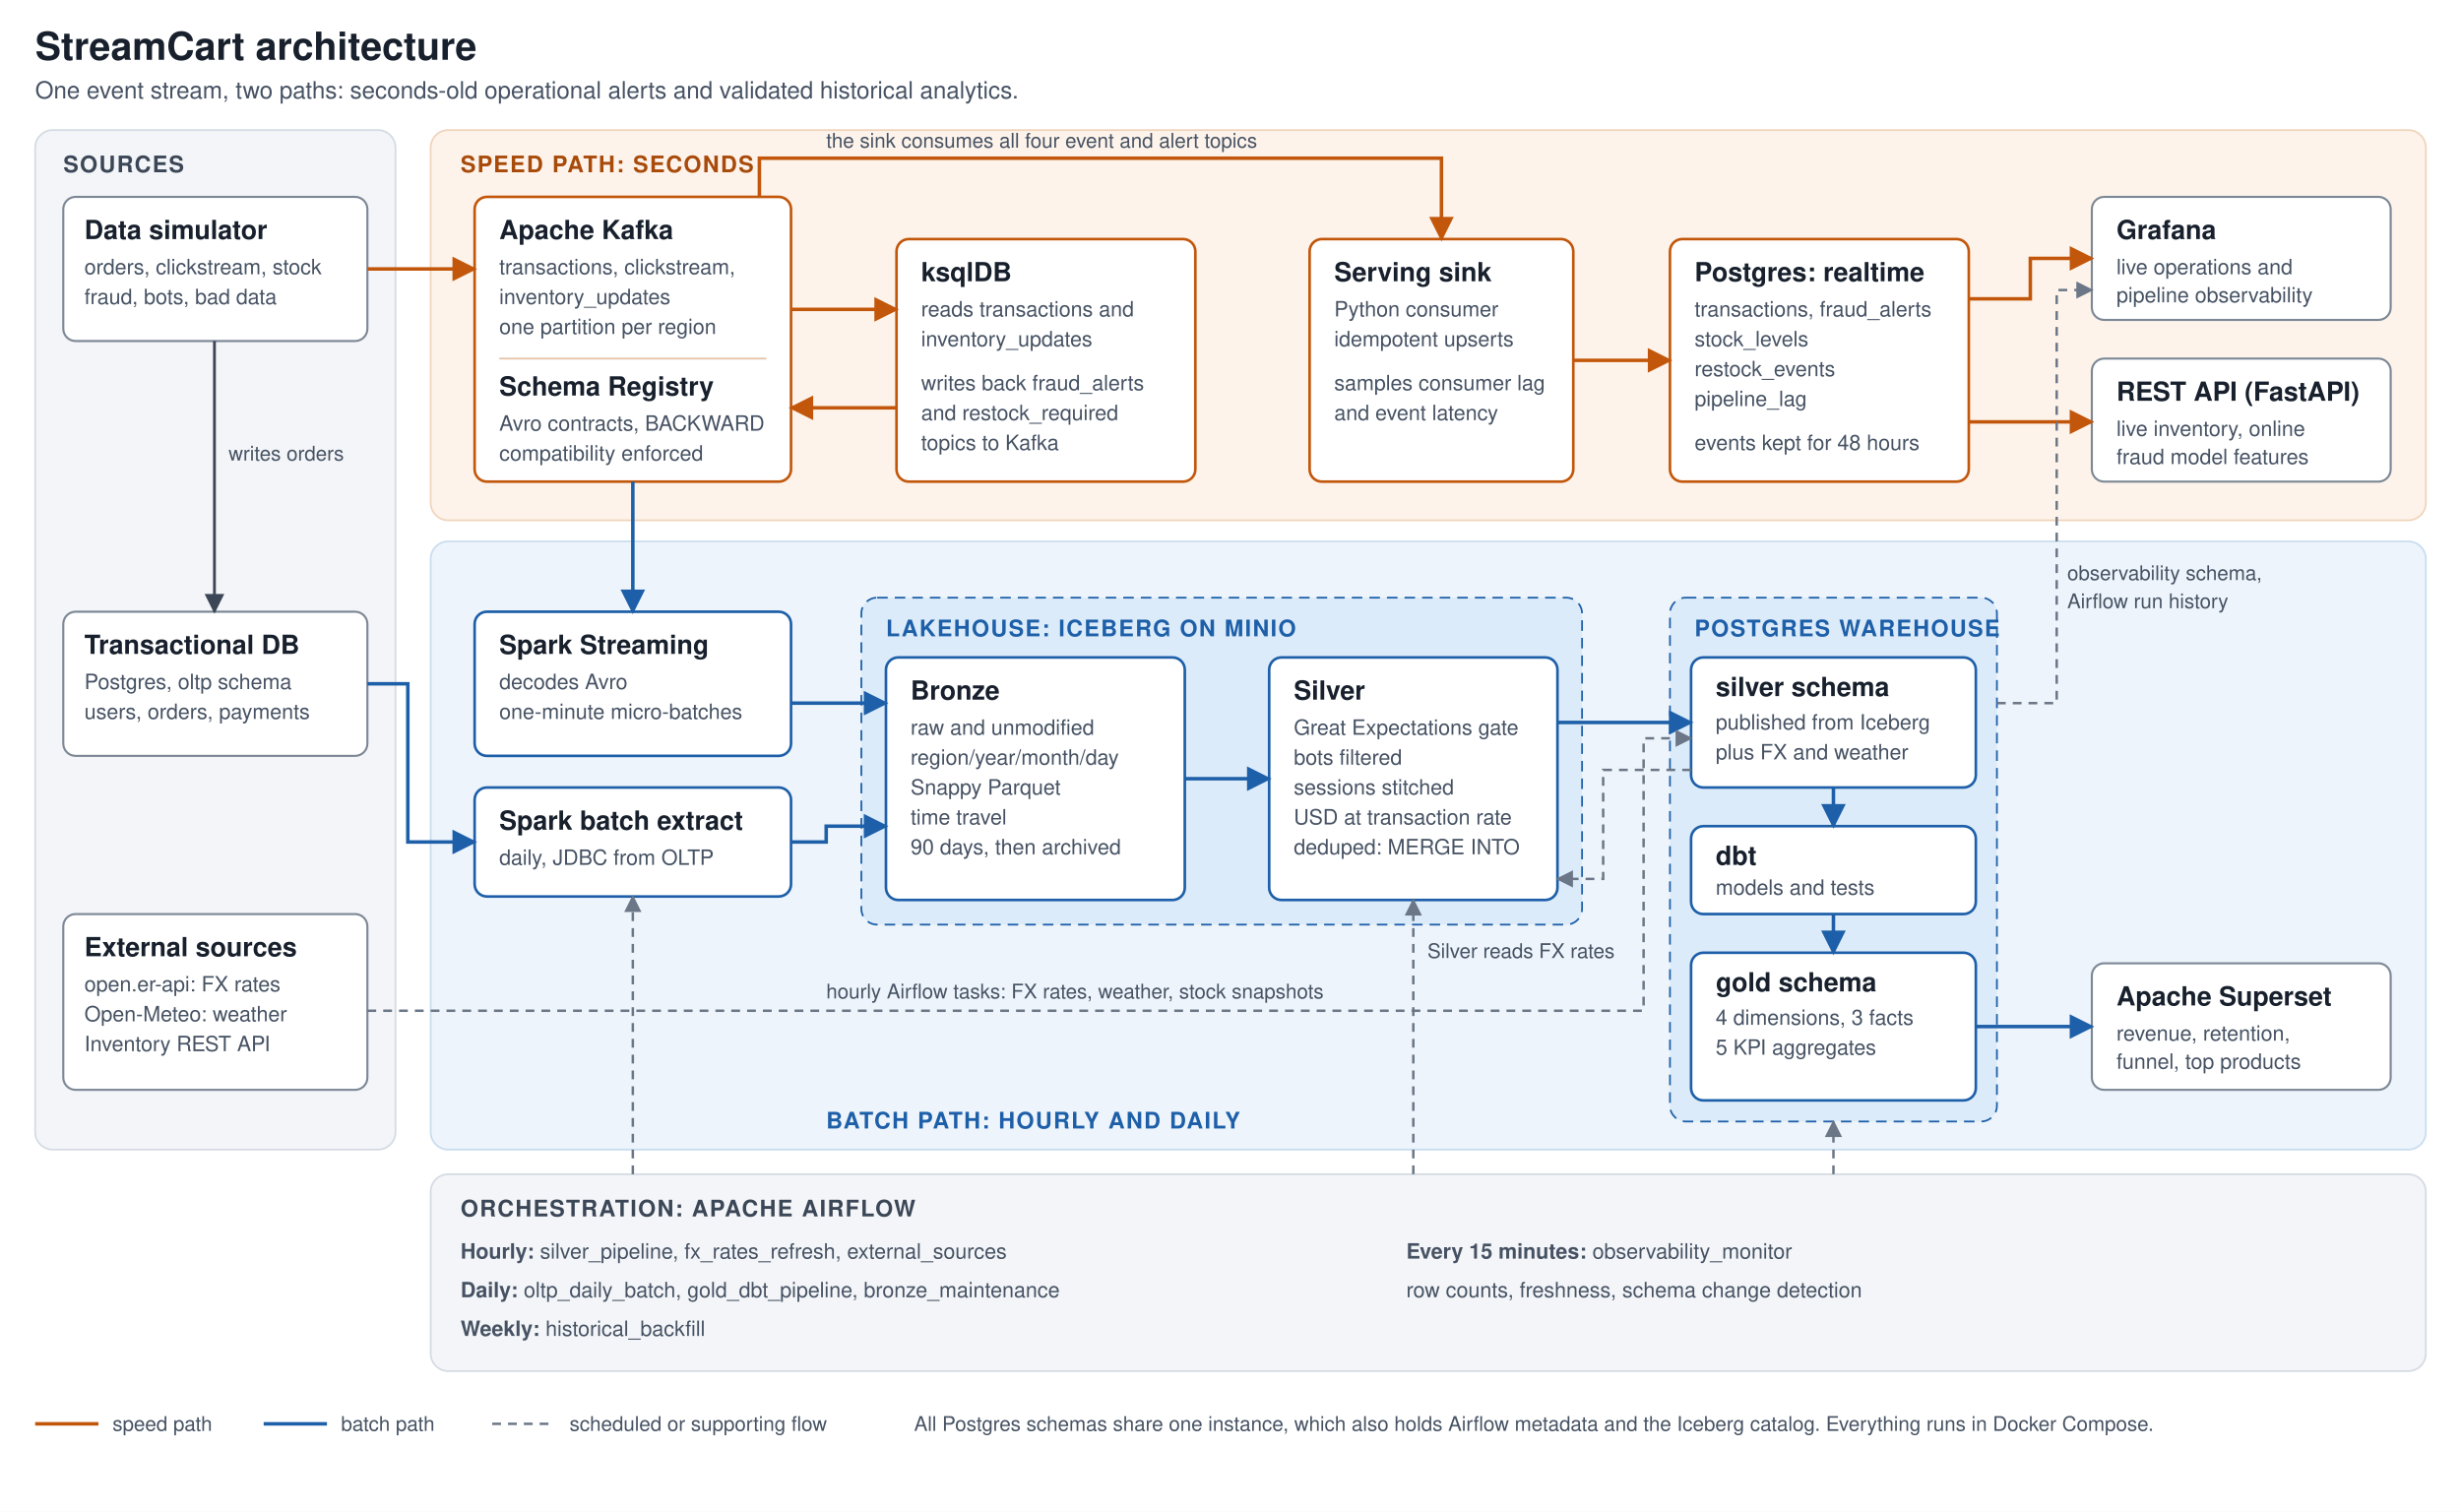
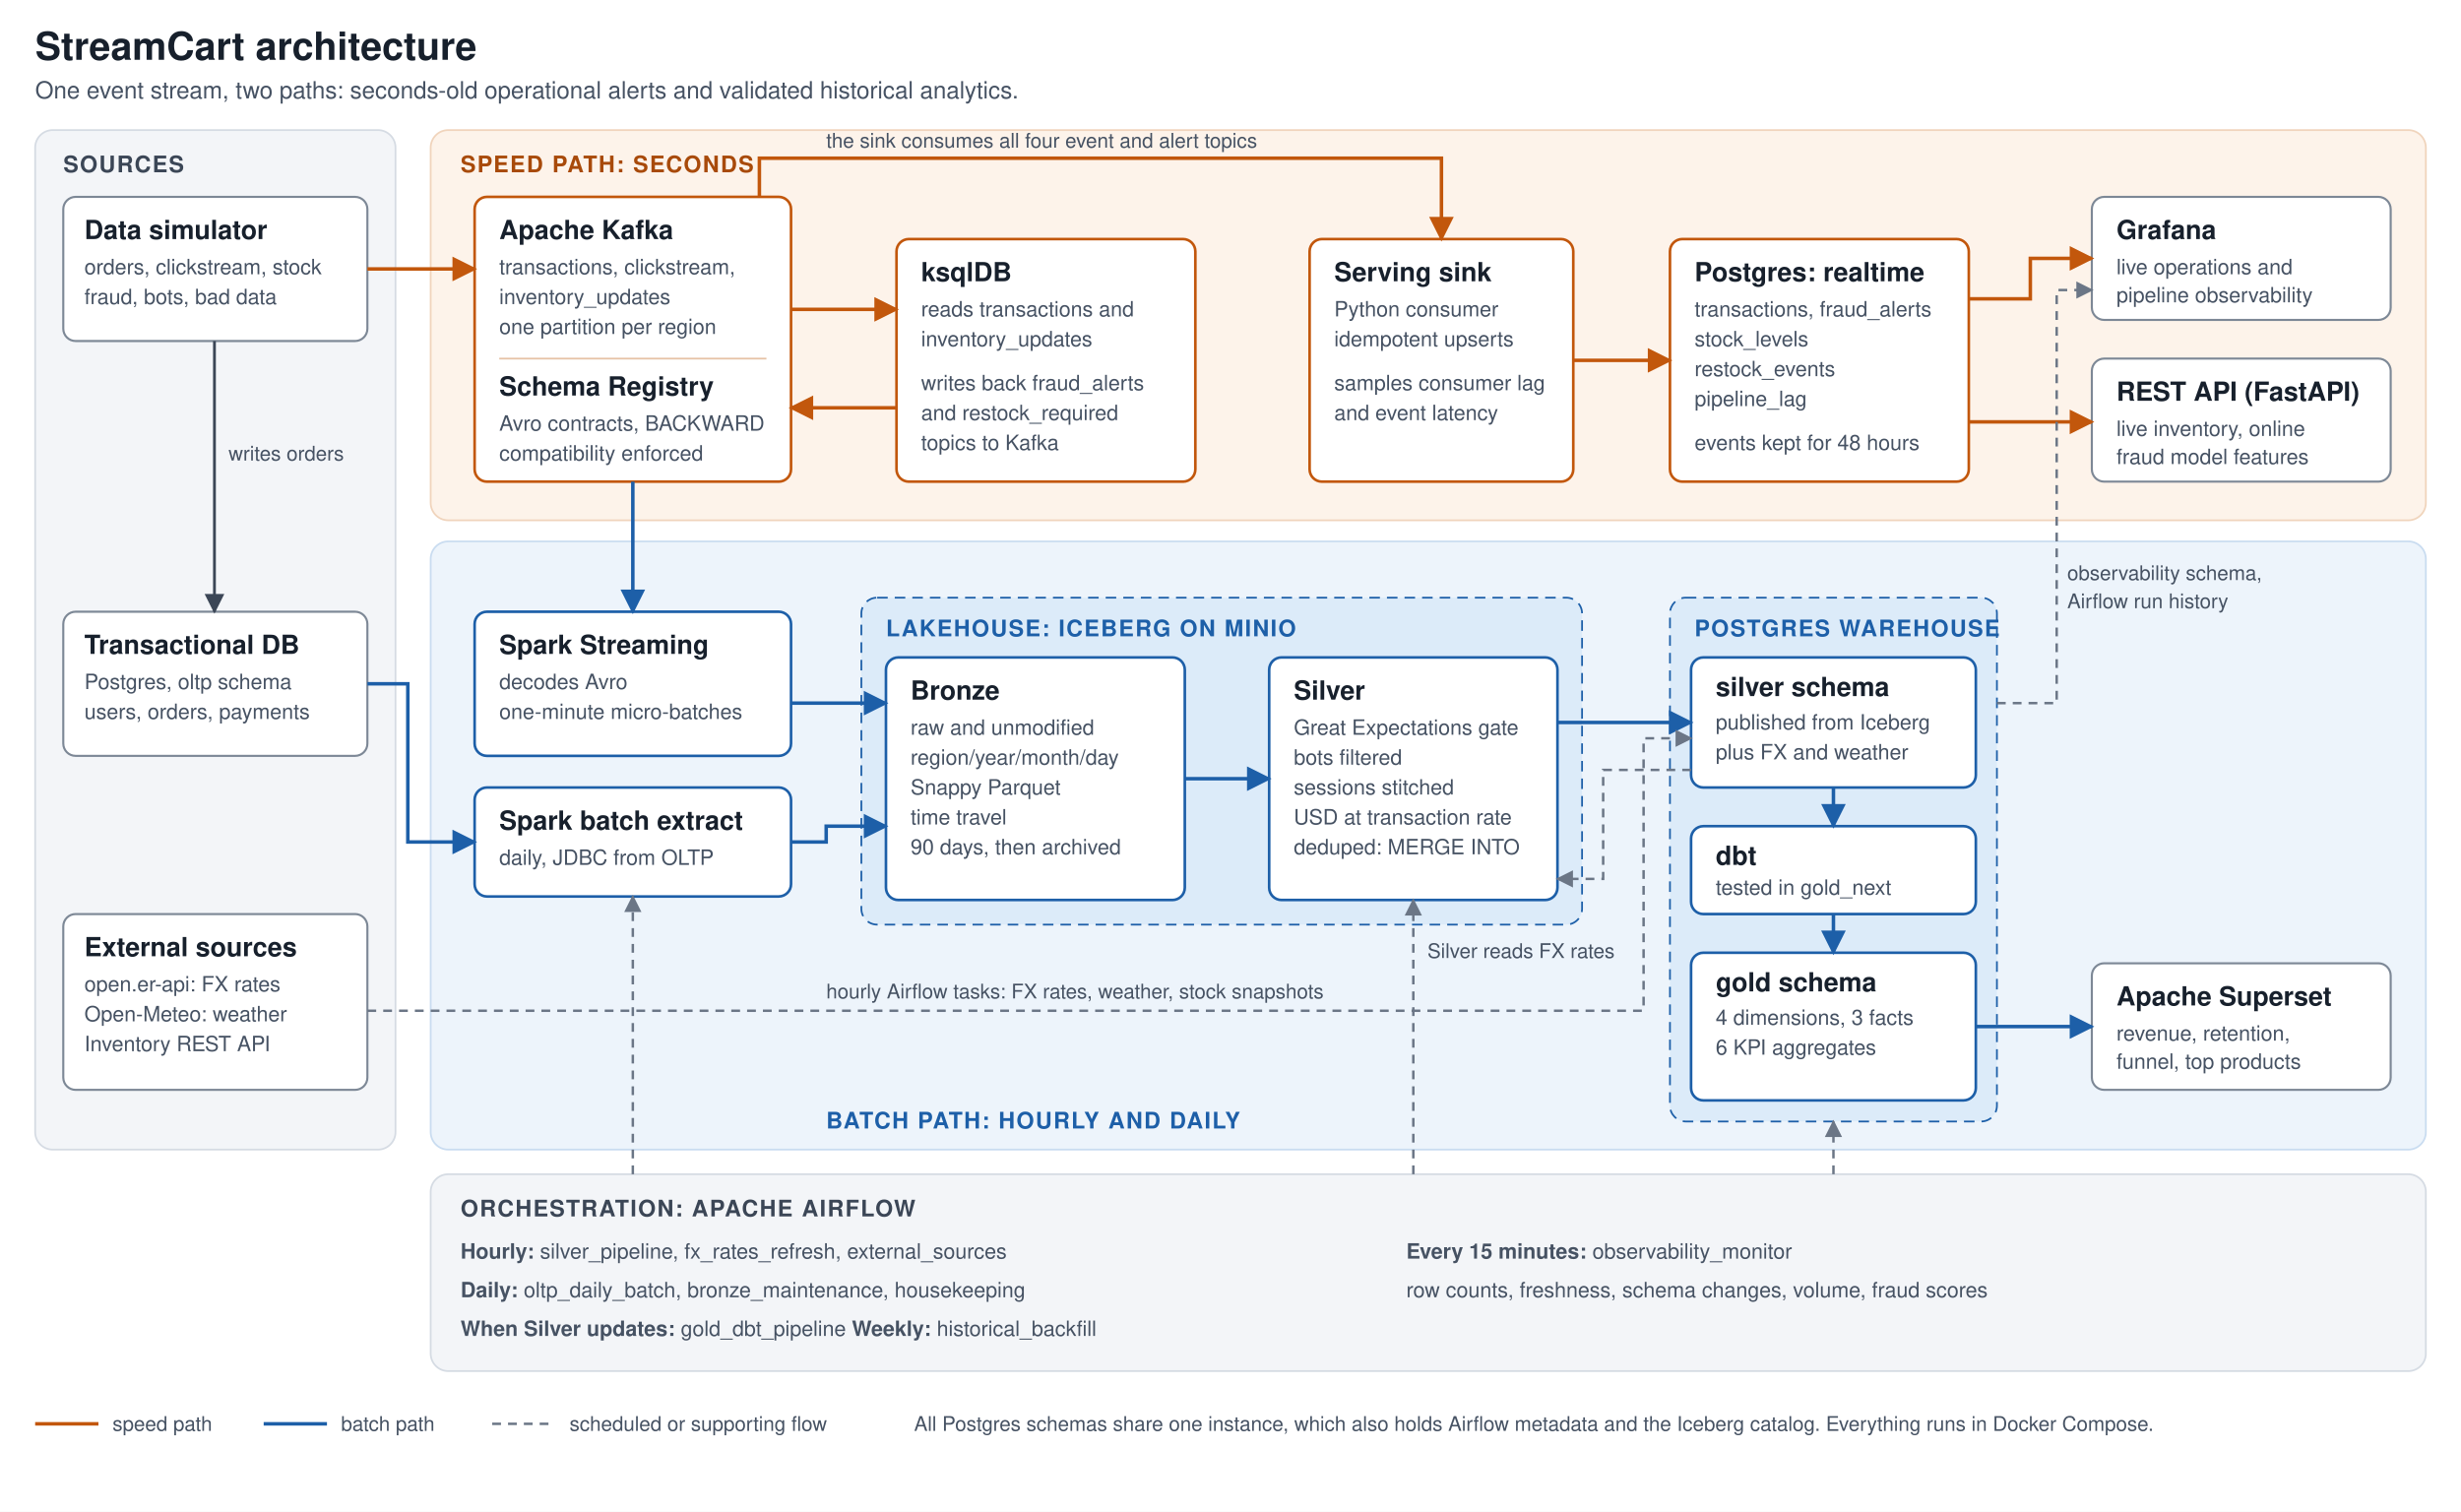
<svg xmlns="http://www.w3.org/2000/svg" viewBox="0 0 1400 860" width="1400" height="860" role="img" aria-labelledby="t d" font-family="Segoe UI, Helvetica, Arial, sans-serif">
  <defs>
    <marker id="a" viewBox="0 0 10 10" refX="9" refY="5" markerWidth="7" markerHeight="7" orient="auto-start-reverse">
      <path d="M0 0 10 5 0 10z" fill="#3b4656" />
    </marker>
    <marker id="o" viewBox="0 0 10 10" refX="9" refY="5" markerWidth="7" markerHeight="7" orient="auto-start-reverse">
      <path d="M0 0 10 5 0 10z" fill="#c2570c" />
    </marker>
    <marker id="b" viewBox="0 0 10 10" refX="9" refY="5" markerWidth="7" markerHeight="7" orient="auto-start-reverse">
      <path d="M0 0 10 5 0 10z" fill="#1d5fa8" />
    </marker>
    <marker id="g" viewBox="0 0 10 10" refX="9" refY="5" markerWidth="7" markerHeight="7" orient="auto-start-reverse">
      <path d="M0 0 10 5 0 10z" fill="#6b7686" />
    </marker>
    <style>
      .h{font-size:13px;font-weight:700;letter-spacing:.06em;fill:#3b4656}
      .n{font-size:15px;font-weight:700;fill:#17202c}
      .s{font-size:12px;fill:#465263}
      .l{font-size:11.5px;fill:#465263}
      .box{fill:#fff;stroke:#7d8896;stroke-width:1.2}
      .sp{fill:#fff;stroke:#c2570c;stroke-width:1.5}
      .ba{fill:#fff;stroke:#1d5fa8;stroke-width:1.5}
      .af{stroke:#3b4656;stroke-width:1.6;fill:none;marker-end:url(#a)}
      .of{stroke:#c2570c;stroke-width:2;fill:none;marker-end:url(#o)}
      .bf{stroke:#1d5fa8;stroke-width:2;fill:none;marker-end:url(#b)}
      .df{stroke:#6b7686;stroke-width:1.4;stroke-dasharray:5 4;fill:none;marker-end:url(#g)}
    </style>
  </defs>
  <rect width="1400" height="860" fill="#ffffff" />
  <text x="20" y="34" font-size="22" font-weight="700" fill="#17202c">StreamCart architecture</text>
  <text x="20" y="56" font-size="13.5" fill="#465263">One event stream, two paths: seconds-old operational alerts and validated historical analytics.</text>
  <rect x="20" y="74" width="205" height="580" rx="10" fill="#f3f5f8" stroke="#d5dbe3" />
  <text x="36" y="98" class="h">SOURCES</text>
  <rect x="245" y="74" width="1135" height="222" rx="10" fill="#fdf3ea" stroke="#f0d4bc" />
  <text x="262" y="98" class="h" style="fill:#a84a0a">SPEED PATH: SECONDS</text>
  <rect x="245" y="308" width="1135" height="346" rx="10" fill="#edf4fb" stroke="#c9dcf0" />
  <text x="470" y="642" class="h" style="fill:#1d5fa8">BATCH PATH: HOURLY AND DAILY</text>
  <rect class="box" x="36" y="112" width="173" height="82" rx="7" />
  <text x="48" y="136" class="n">Data simulator</text>
  <text x="48" y="156" class="s">orders, clickstream, stock</text>
  <text x="48" y="173" class="s">fraud, bots, bad data</text>
  <rect class="box" x="36" y="348" width="173" height="82" rx="7" />
  <text x="48" y="372" class="n">Transactional DB</text>
  <text x="48" y="392" class="s">Postgres, oltp schema</text>
  <text x="48" y="409" class="s">users, orders, payments</text>
  <rect class="box" x="36" y="520" width="173" height="100" rx="7" />
  <text x="48" y="544" class="n">External sources</text>
  <text x="48" y="564" class="s">open.er-api: FX rates</text>
  <text x="48" y="581" class="s">Open-Meteo: weather</text>
  <text x="48" y="598" class="s">Inventory REST API</text>
  <rect class="sp" x="270" y="112" width="180" height="162" rx="7" />
  <text x="284" y="136" class="n">Apache Kafka</text>
  <text x="284" y="156" class="s">transactions, clickstream,</text>
  <text x="284" y="173" class="s">inventory_updates</text>
  <text x="284" y="190" class="s">one partition per region</text>
  <line x1="284" y1="204" x2="436" y2="204" stroke="#e6c3a6" />
  <text x="284" y="225" class="n">Schema Registry</text>
  <text x="284" y="245" class="s">Avro contracts, BACKWARD</text>
  <text x="284" y="262" class="s">compatibility enforced</text>
  <rect class="sp" x="510" y="136" width="170" height="138" rx="7" />
  <text x="524" y="160" class="n">ksqlDB</text>
  <text x="524" y="180" class="s">reads transactions and</text>
  <text x="524" y="197" class="s">inventory_updates</text>
  <text x="524" y="222" class="s">writes back fraud_alerts</text>
  <text x="524" y="239" class="s">and restock_required</text>
  <text x="524" y="256" class="s">topics to Kafka</text>
  <rect class="sp" x="745" y="136" width="150" height="138" rx="7" />
  <text x="759" y="160" class="n">Serving sink</text>
  <text x="759" y="180" class="s">Python consumer</text>
  <text x="759" y="197" class="s">idempotent upserts</text>
  <text x="759" y="222" class="s">samples consumer lag</text>
  <text x="759" y="239" class="s">and event latency</text>
  <rect class="sp" x="950" y="136" width="170" height="138" rx="7" />
  <text x="964" y="160" class="n">Postgres: realtime</text>
  <text x="964" y="180" class="s">transactions, fraud_alerts</text>
  <text x="964" y="197" class="s">stock_levels</text>
  <text x="964" y="214" class="s">restock_events</text>
  <text x="964" y="231" class="s">pipeline_lag</text>
  <text x="964" y="256" class="s">events kept for 48 hours</text>
  <rect class="box" x="1190" y="112" width="170" height="70" rx="7" />
  <text x="1204" y="136" class="n">Grafana</text>
  <text x="1204" y="156" class="s">live operations and</text>
  <text x="1204" y="172" class="s">pipeline observability</text>
  <rect class="box" x="1190" y="204" width="170" height="70" rx="7" />
  <text x="1204" y="228" class="n">REST API (FastAPI)</text>
  <text x="1204" y="248" class="s">live inventory, online</text>
  <text x="1204" y="264" class="s">fraud model features</text>
  <rect class="ba" x="270" y="348" width="180" height="82" rx="7" />
  <text x="284" y="372" class="n">Spark Streaming</text>
  <text x="284" y="392" class="s">decodes Avro</text>
  <text x="284" y="409" class="s">one-minute micro-batches</text>
  <rect class="ba" x="270" y="448" width="180" height="62" rx="7" />
  <text x="284" y="472" class="n">Spark batch extract</text>
  <text x="284" y="492" class="s">daily, JDBC from OLTP</text>
  <rect x="490" y="340" width="410" height="186" rx="9" fill="#dcebf9" stroke="#1d5fa8" stroke-dasharray="6 4" />
  <text x="504" y="362" class="h" style="fill:#1d5fa8">LAKEHOUSE: ICEBERG ON MINIO</text>
  <rect class="ba" x="504" y="374" width="170" height="138" rx="7" />
  <text x="518" y="398" class="n">Bronze</text>
  <text x="518" y="418" class="s">raw and unmodified</text>
  <text x="518" y="435" class="s">region/year/month/day</text>
  <text x="518" y="452" class="s">Snappy Parquet</text>
  <text x="518" y="469" class="s">time travel</text>
  <text x="518" y="486" class="s">90 days, then archived</text>
  <rect class="ba" x="722" y="374" width="164" height="138" rx="7" />
  <text x="736" y="398" class="n">Silver</text>
  <text x="736" y="418" class="s">Great Expectations gate</text>
  <text x="736" y="435" class="s">bots filtered</text>
  <text x="736" y="452" class="s">sessions stitched</text>
  <text x="736" y="469" class="s">USD at transaction rate</text>
  <text x="736" y="486" class="s">deduped: MERGE INTO</text>
  <rect x="950" y="340" width="186" height="298" rx="9" fill="#dcebf9" stroke="#1d5fa8" stroke-dasharray="6 4" />
  <text x="964" y="362" class="h" style="fill:#1d5fa8">POSTGRES WAREHOUSE</text>
  <rect class="ba" x="962" y="374" width="162" height="74" rx="7" />
  <text x="976" y="396" class="n">silver schema</text>
  <text x="976" y="415" class="s">published from Iceberg</text>
  <text x="976" y="432" class="s">plus FX and weather</text>
  <rect class="ba" x="962" y="470" width="162" height="50" rx="7" />
  <text x="976" y="492" class="n">dbt</text>
-   <text x="976" y="509" class="s">models and tests</text>
+   <text x="976" y="509" class="s">tested in gold_next</text>
  <rect class="ba" x="962" y="542" width="162" height="84" rx="7" />
  <text x="976" y="564" class="n">gold schema</text>
  <text x="976" y="583" class="s">4 dimensions, 3 facts</text>
-   <text x="976" y="600" class="s">5 KPI aggregates</text>
+   <text x="976" y="600" class="s">6 KPI aggregates</text>
  <rect class="box" x="1190" y="548" width="170" height="72" rx="7" />
  <text x="1204" y="572" class="n">Apache Superset</text>
  <text x="1204" y="592" class="s">revenue, retention,</text>
  <text x="1204" y="608" class="s">funnel, top products</text>
  <path class="of" d="M209 153H270" />
  <path class="af" d="M122 194V348" />
  <text x="130" y="262" class="l">writes orders</text>
  <path class="bf" d="M209 389H232V479H270" />
  <path class="of" d="M450 176H510" />
  <path class="of" d="M510 232H450" />
  <path class="of" d="M432 112V90H820V136" />
  <text x="470" y="84" class="l">the sink consumes all four event and alert topics</text>
  <path class="of" d="M895 205H950" />
  <path class="of" d="M1120 170H1155V147H1190" />
  <path class="of" d="M1120 240H1190" />
  <path class="bf" d="M360 274V348" />
  <path class="bf" d="M450 400H504" />
  <path class="bf" d="M450 479H470V470H504" />
  <path class="bf" d="M674 443H722" />
  <path class="bf" d="M886 411H962" />
  <path class="bf" d="M1043 448V470" />
  <path class="bf" d="M1043 520V542" />
  <path class="bf" d="M1124 584H1190" />
  <path class="df" d="M209 575H935V420H962" />
  <text x="470" y="568" class="l">hourly Airflow tasks: FX rates, weather, stock snapshots</text>
  <path class="df" d="M962 438H912V500H886" />
  <text x="812" y="545" class="l">Silver reads FX rates</text>
  <path class="df" d="M1136 400H1170V165H1190" />
  <text x="1176" y="330" class="l">observability schema,</text>
  <text x="1176" y="346" class="l">Airflow run history</text>
  <rect x="245" y="668" width="1135" height="112" rx="10" fill="#f3f5f8" stroke="#d5dbe3" />
  <text x="262" y="692" class="h">ORCHESTRATION: APACHE AIRFLOW</text>
  <g class="s">
    <text x="262" y="716" class="s">
      <tspan font-weight="700">Hourly:</tspan> silver_pipeline, fx_rates_refresh, external_sources</text>
    <text x="262" y="738" class="s">
-       <tspan font-weight="700">Daily:</tspan> oltp_daily_batch, gold_dbt_pipeline, bronze_maintenance</text>
+       <tspan font-weight="700">Daily:</tspan> oltp_daily_batch, bronze_maintenance, housekeeping</text>
    <text x="262" y="760" class="s">
-       <tspan font-weight="700">Weekly:</tspan> historical_backfill</text>
+       <tspan font-weight="700">When Silver updates:</tspan> gold_dbt_pipeline   <tspan font-weight="700">Weekly:</tspan> historical_backfill</text>
    <text x="800" y="716" class="s">
      <tspan font-weight="700">Every 15 minutes:</tspan> observability_monitor</text>
-     <text x="800" y="738" class="s">row counts, freshness, schema change detection</text>
+     <text x="800" y="738" class="s">row counts, freshness, schema changes, volume, fraud scores</text>
  </g>
  <path class="df" d="M360 668V510" />
  <path class="df" d="M804 668V512" />
  <path class="df" d="M1043 668V638" />
  <g transform="translate(20 800)">
    <line x1="0" y1="10" x2="36" y2="10" stroke="#c2570c" stroke-width="2" />
    <text x="44" y="14" class="l">speed path</text>
    <line x1="130" y1="10" x2="166" y2="10" stroke="#1d5fa8" stroke-width="2" />
    <text x="174" y="14" class="l">batch path</text>
    <line x1="260" y1="10" x2="296" y2="10" stroke="#6b7686" stroke-width="1.4" stroke-dasharray="5 4" />
    <text x="304" y="14" class="l">scheduled or supporting flow</text>
    <text x="500" y="14" class="l">All Postgres schemas share one instance, which also holds Airflow metadata and the Iceberg catalog. Everything runs in Docker Compose.</text>
  </g>
</svg>
